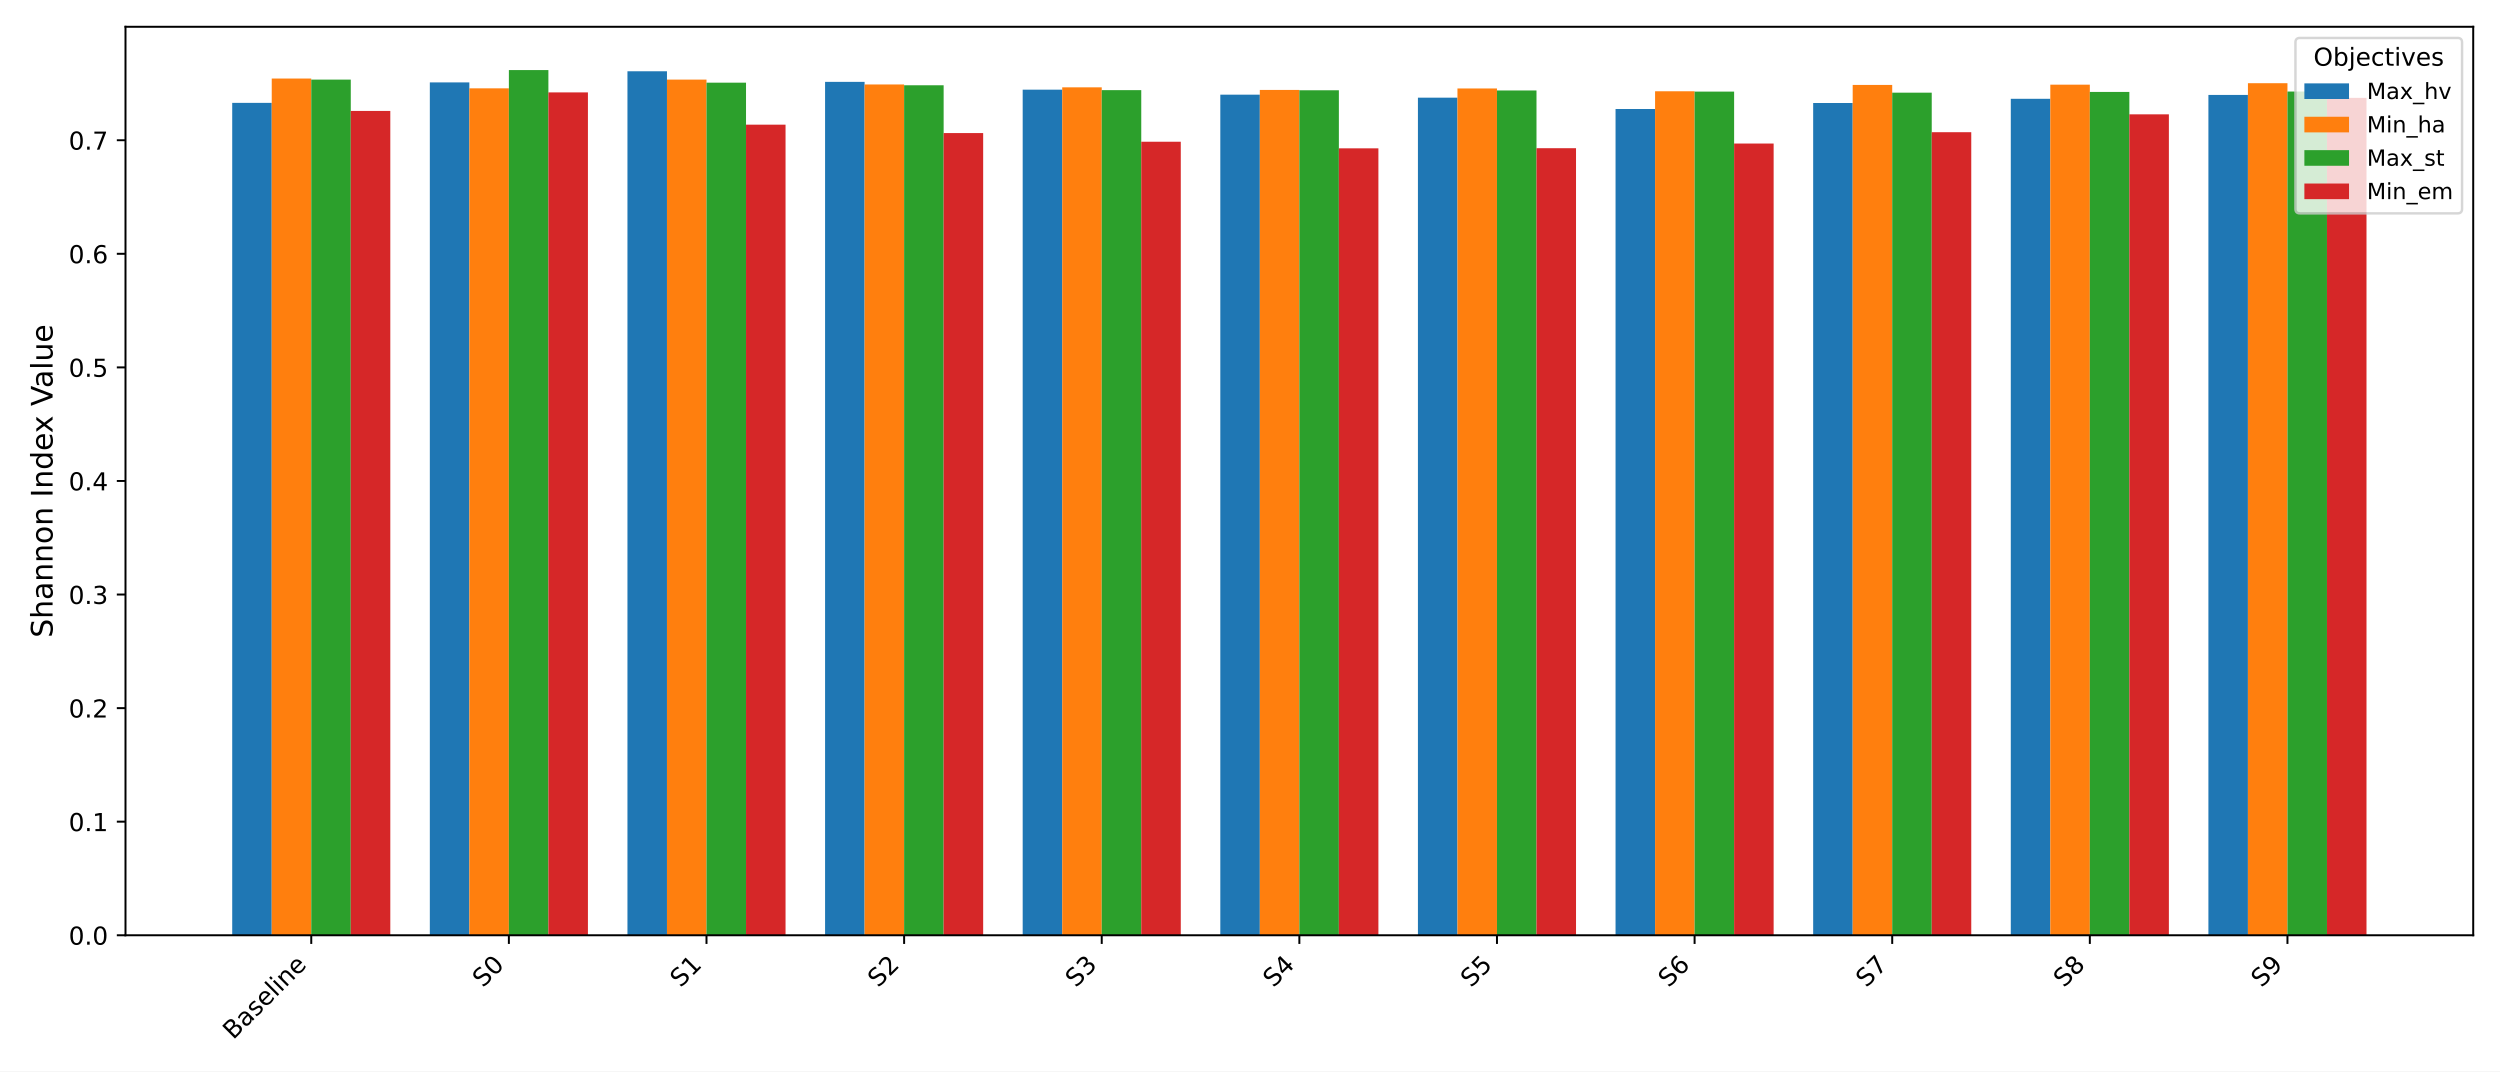
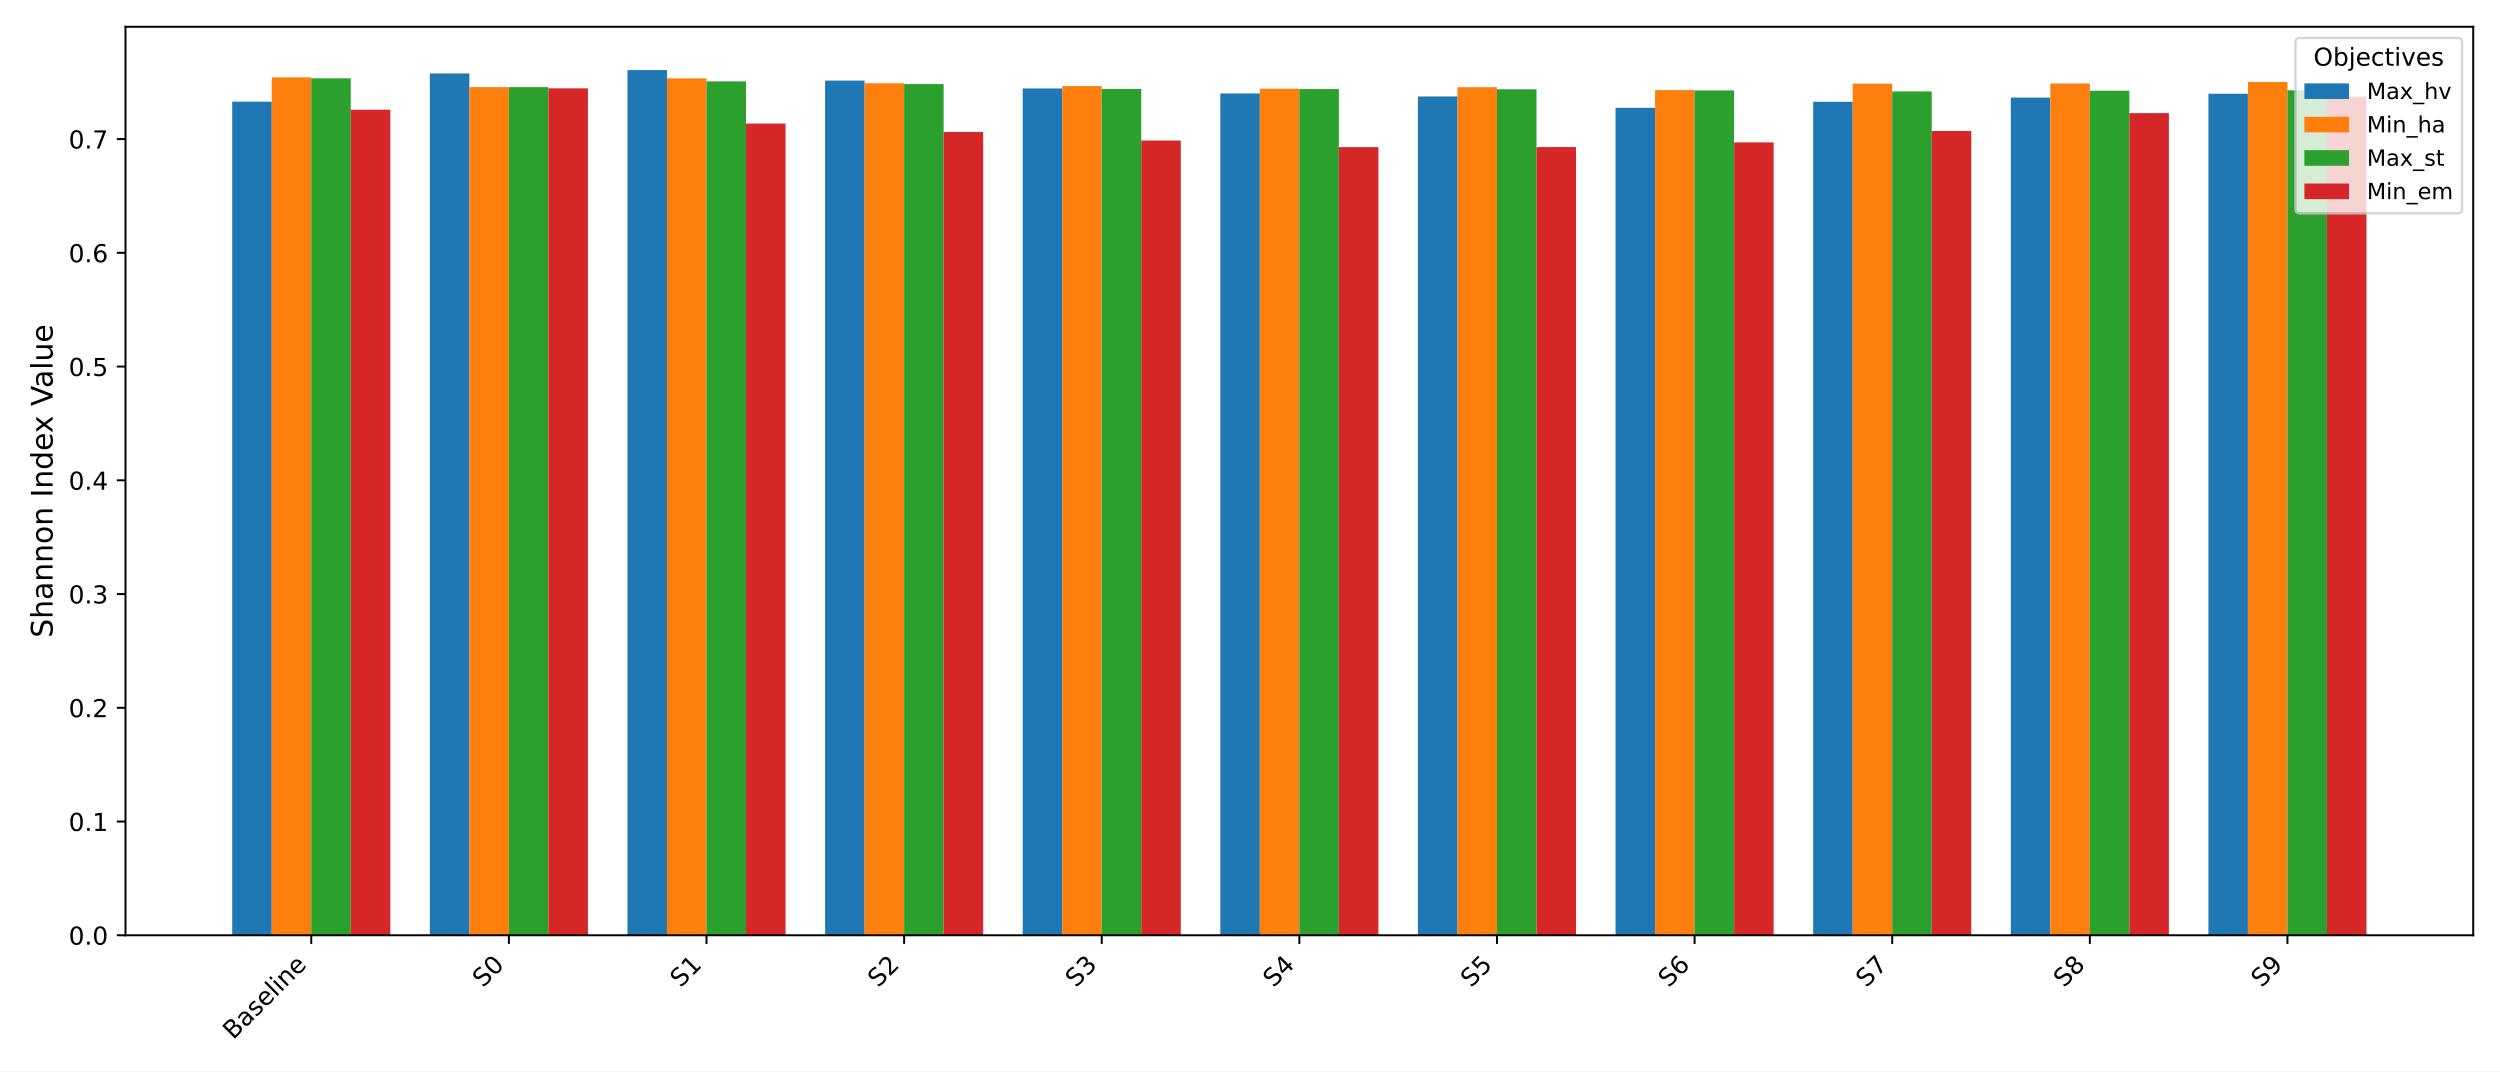
<svg xmlns="http://www.w3.org/2000/svg" xmlns:xlink="http://www.w3.org/1999/xlink" width="1008pt" height="432pt" viewBox="0 0 1008 432" version="1.1">
  <defs>
    <style type="text/css">*{stroke-linejoin: round; stroke-linecap: butt}</style>
  </defs>
  <g id="figure_1">
    <g id="patch_1">
      <path d="M 0 432  L 1008 432  L 1008 0  L 0 0  z " style="fill: #ffffff" />
    </g>
    <g id="axes_1">
      <g id="patch_2">
        <path d="M 50.6 377.098  L 997.2 377.098  L 997.2 10.8  L 50.6 10.8  z " style="fill: #ffffff" />
      </g>
      <g id="patch_3">
-         <path d="M 93.627 377.098  L 109.563 377.098  L 109.563 41.477  L 93.627 41.477  z " clip-path="url(#p4233a9329b)" style="fill: #1f77b4" />
+         <path d="M 93.627 377.098  L 109.563 377.098  L 109.563 40.992  L 93.627 40.992  z " clip-path="url(#p0d426f94df)" style="fill: #1f77b4" />
      </g>
      <g id="patch_4">
-         <path d="M 173.307 377.098  L 189.243 377.098  L 189.243 33.234  L 173.307 33.234  z " clip-path="url(#p4233a9329b)" style="fill: #1f77b4" />
+         <path d="M 173.307 377.098  L 189.243 377.098  L 189.243 29.619  L 173.307 29.619  z " clip-path="url(#p0d426f94df)" style="fill: #1f77b4" />
      </g>
      <g id="patch_5">
-         <path d="M 252.988 377.098  L 268.924 377.098  L 268.924 28.746  L 252.988 28.746  z " clip-path="url(#p4233a9329b)" style="fill: #1f77b4" />
+         <path d="M 252.988 377.098  L 268.924 377.098  L 268.924 28.243  L 252.988 28.243  z " clip-path="url(#p0d426f94df)" style="fill: #1f77b4" />
      </g>
      <g id="patch_6">
-         <path d="M 332.668 377.098  L 348.604 377.098  L 348.604 33.005  L 332.668 33.005  z " clip-path="url(#p4233a9329b)" style="fill: #1f77b4" />
+         <path d="M 332.668 377.098  L 348.604 377.098  L 348.604 32.508  L 332.668 32.508  z " clip-path="url(#p0d426f94df)" style="fill: #1f77b4" />
      </g>
      <g id="patch_7">
-         <path d="M 412.348 377.098  L 428.284 377.098  L 428.284 36.165  L 412.348 36.165  z " clip-path="url(#p4233a9329b)" style="fill: #1f77b4" />
+         <path d="M 412.348 377.098  L 428.284 377.098  L 428.284 35.672  L 412.348 35.672  z " clip-path="url(#p0d426f94df)" style="fill: #1f77b4" />
      </g>
      <g id="patch_8">
-         <path d="M 492.028 377.098  L 507.964 377.098  L 507.964 38.18  L 492.028 38.18  z " clip-path="url(#p4233a9329b)" style="fill: #1f77b4" />
+         <path d="M 492.028 377.098  L 507.964 377.098  L 507.964 37.69  L 492.028 37.69  z " clip-path="url(#p0d426f94df)" style="fill: #1f77b4" />
      </g>
      <g id="patch_9">
-         <path d="M 571.708 377.098  L 587.644 377.098  L 587.644 39.371  L 571.708 39.371  z " clip-path="url(#p4233a9329b)" style="fill: #1f77b4" />
+         <path d="M 571.708 377.098  L 587.644 377.098  L 587.644 38.882  L 571.708 38.882  z " clip-path="url(#p0d426f94df)" style="fill: #1f77b4" />
      </g>
      <g id="patch_10">
-         <path d="M 651.388 377.098  L 667.324 377.098  L 667.324 43.95  L 651.388 43.95  z " clip-path="url(#p4233a9329b)" style="fill: #1f77b4" />
+         <path d="M 651.388 377.098  L 667.324 377.098  L 667.324 43.468  L 651.388 43.468  z " clip-path="url(#p0d426f94df)" style="fill: #1f77b4" />
      </g>
      <g id="patch_11">
-         <path d="M 731.068 377.098  L 747.004 377.098  L 747.004 41.523  L 731.068 41.523  z " clip-path="url(#p4233a9329b)" style="fill: #1f77b4" />
+         <path d="M 731.068 377.098  L 747.004 377.098  L 747.004 41.038  L 731.068 41.038  z " clip-path="url(#p0d426f94df)" style="fill: #1f77b4" />
      </g>
      <g id="patch_12">
-         <path d="M 810.748 377.098  L 826.685 377.098  L 826.685 39.829  L 810.748 39.829  z " clip-path="url(#p4233a9329b)" style="fill: #1f77b4" />
+         <path d="M 810.748 377.098  L 826.685 377.098  L 826.685 39.341  L 810.748 39.341  z " clip-path="url(#p0d426f94df)" style="fill: #1f77b4" />
      </g>
      <g id="patch_13">
-         <path d="M 890.429 377.098  L 906.365 377.098  L 906.365 38.272  L 890.429 38.272  z " clip-path="url(#p4233a9329b)" style="fill: #1f77b4" />
+         <path d="M 890.429 377.098  L 906.365 377.098  L 906.365 37.782  L 890.429 37.782  z " clip-path="url(#p0d426f94df)" style="fill: #1f77b4" />
      </g>
      <g id="patch_14">
-         <path d="M 109.563 377.098  L 125.499 377.098  L 125.499 31.677  L 109.563 31.677  z " clip-path="url(#p4233a9329b)" style="fill: #ff7f0e" />
+         <path d="M 109.563 377.098  L 125.499 377.098  L 125.499 31.178  L 109.563 31.178  z " clip-path="url(#p0d426f94df)" style="fill: #ff7f0e" />
      </g>
      <g id="patch_15">
-         <path d="M 189.243 377.098  L 205.179 377.098  L 205.179 35.616  L 189.243 35.616  z " clip-path="url(#p4233a9329b)" style="fill: #ff7f0e" />
+         <path d="M 189.243 377.098  L 205.179 377.098  L 205.179 35.122  L 189.243 35.122  z " clip-path="url(#p0d426f94df)" style="fill: #ff7f0e" />
      </g>
      <g id="patch_16">
-         <path d="M 268.924 377.098  L 284.86 377.098  L 284.86 32.089  L 268.924 32.089  z " clip-path="url(#p4233a9329b)" style="fill: #ff7f0e" />
+         <path d="M 268.924 377.098  L 284.86 377.098  L 284.86 31.591  L 268.924 31.591  z " clip-path="url(#p0d426f94df)" style="fill: #ff7f0e" />
      </g>
      <g id="patch_17">
-         <path d="M 348.604 377.098  L 364.54 377.098  L 364.54 34.059  L 348.604 34.059  z " clip-path="url(#p4233a9329b)" style="fill: #ff7f0e" />
+         <path d="M 348.604 377.098  L 364.54 377.098  L 364.54 33.563  L 348.604 33.563  z " clip-path="url(#p0d426f94df)" style="fill: #ff7f0e" />
      </g>
      <g id="patch_18">
-         <path d="M 428.284 377.098  L 444.22 377.098  L 444.22 35.203  L 428.284 35.203  z " clip-path="url(#p4233a9329b)" style="fill: #ff7f0e" />
+         <path d="M 428.284 377.098  L 444.22 377.098  L 444.22 34.709  L 428.284 34.709  z " clip-path="url(#p0d426f94df)" style="fill: #ff7f0e" />
      </g>
      <g id="patch_19">
-         <path d="M 507.964 377.098  L 523.9 377.098  L 523.9 36.257  L 507.964 36.257  z " clip-path="url(#p4233a9329b)" style="fill: #ff7f0e" />
+         <path d="M 507.964 377.098  L 523.9 377.098  L 523.9 35.764  L 507.964 35.764  z " clip-path="url(#p0d426f94df)" style="fill: #ff7f0e" />
      </g>
      <g id="patch_20">
-         <path d="M 587.644 377.098  L 603.58 377.098  L 603.58 35.661  L 587.644 35.661  z " clip-path="url(#p4233a9329b)" style="fill: #ff7f0e" />
+         <path d="M 587.644 377.098  L 603.58 377.098  L 603.58 35.168  L 587.644 35.168  z " clip-path="url(#p0d426f94df)" style="fill: #ff7f0e" />
      </g>
      <g id="patch_21">
-         <path d="M 667.324 377.098  L 683.26 377.098  L 683.26 36.806  L 667.324 36.806  z " clip-path="url(#p4233a9329b)" style="fill: #ff7f0e" />
+         <path d="M 667.324 377.098  L 683.26 377.098  L 683.26 36.314  L 667.324 36.314  z " clip-path="url(#p0d426f94df)" style="fill: #ff7f0e" />
      </g>
      <g id="patch_22">
-         <path d="M 747.004 377.098  L 762.94 377.098  L 762.94 34.242  L 747.004 34.242  z " clip-path="url(#p4233a9329b)" style="fill: #ff7f0e" />
+         <path d="M 747.004 377.098  L 762.94 377.098  L 762.94 33.746  L 747.004 33.746  z " clip-path="url(#p0d426f94df)" style="fill: #ff7f0e" />
      </g>
      <g id="patch_23">
-         <path d="M 826.685 377.098  L 842.621 377.098  L 842.621 34.15  L 826.685 34.15  z " clip-path="url(#p4233a9329b)" style="fill: #ff7f0e" />
+         <path d="M 826.685 377.098  L 842.621 377.098  L 842.621 33.654  L 826.685 33.654  z " clip-path="url(#p0d426f94df)" style="fill: #ff7f0e" />
      </g>
      <g id="patch_24">
-         <path d="M 906.365 377.098  L 922.301 377.098  L 922.301 33.555  L 906.365 33.555  z " clip-path="url(#p4233a9329b)" style="fill: #ff7f0e" />
+         <path d="M 906.365 377.098  L 922.301 377.098  L 922.301 33.058  L 906.365 33.058  z " clip-path="url(#p0d426f94df)" style="fill: #ff7f0e" />
      </g>
      <g id="patch_25">
-         <path d="M 125.499 377.098  L 141.435 377.098  L 141.435 32.089  L 125.499 32.089  z " clip-path="url(#p4233a9329b)" style="fill: #2ca02c" />
+         <path d="M 125.499 377.098  L 141.435 377.098  L 141.435 31.591  L 125.499 31.591  z " clip-path="url(#p0d426f94df)" style="fill: #2ca02c" />
      </g>
      <g id="patch_26">
-         <path d="M 205.179 377.098  L 221.115 377.098  L 221.115 28.243  L 205.179 28.243  z " clip-path="url(#p4233a9329b)" style="fill: #2ca02c" />
+         <path d="M 205.179 377.098  L 221.115 377.098  L 221.115 35.122  L 205.179 35.122  z " clip-path="url(#p0d426f94df)" style="fill: #2ca02c" />
      </g>
      <g id="patch_27">
-         <path d="M 284.86 377.098  L 300.796 377.098  L 300.796 33.326  L 284.86 33.326  z " clip-path="url(#p4233a9329b)" style="fill: #2ca02c" />
+         <path d="M 284.86 377.098  L 300.796 377.098  L 300.796 32.829  L 284.86 32.829  z " clip-path="url(#p0d426f94df)" style="fill: #2ca02c" />
      </g>
      <g id="patch_28">
-         <path d="M 364.54 377.098  L 380.476 377.098  L 380.476 34.379  L 364.54 34.379  z " clip-path="url(#p4233a9329b)" style="fill: #2ca02c" />
+         <path d="M 364.54 377.098  L 380.476 377.098  L 380.476 33.884  L 364.54 33.884  z " clip-path="url(#p0d426f94df)" style="fill: #2ca02c" />
      </g>
      <g id="patch_29">
-         <path d="M 444.22 377.098  L 460.156 377.098  L 460.156 36.348  L 444.22 36.348  z " clip-path="url(#p4233a9329b)" style="fill: #2ca02c" />
+         <path d="M 444.22 377.098  L 460.156 377.098  L 460.156 35.855  L 444.22 35.855  z " clip-path="url(#p0d426f94df)" style="fill: #2ca02c" />
      </g>
      <g id="patch_30">
-         <path d="M 523.9 377.098  L 539.836 377.098  L 539.836 36.394  L 523.9 36.394  z " clip-path="url(#p4233a9329b)" style="fill: #2ca02c" />
+         <path d="M 523.9 377.098  L 539.836 377.098  L 539.836 35.901  L 523.9 35.901  z " clip-path="url(#p0d426f94df)" style="fill: #2ca02c" />
      </g>
      <g id="patch_31">
-         <path d="M 603.58 377.098  L 619.516 377.098  L 619.516 36.486  L 603.58 36.486  z " clip-path="url(#p4233a9329b)" style="fill: #2ca02c" />
+         <path d="M 603.58 377.098  L 619.516 377.098  L 619.516 35.993  L 603.58 35.993  z " clip-path="url(#p0d426f94df)" style="fill: #2ca02c" />
      </g>
      <g id="patch_32">
-         <path d="M 683.26 377.098  L 699.196 377.098  L 699.196 36.944  L 683.26 36.944  z " clip-path="url(#p4233a9329b)" style="fill: #2ca02c" />
+         <path d="M 683.26 377.098  L 699.196 377.098  L 699.196 36.452  L 683.26 36.452  z " clip-path="url(#p0d426f94df)" style="fill: #2ca02c" />
      </g>
      <g id="patch_33">
-         <path d="M 762.94 377.098  L 778.876 377.098  L 778.876 37.356  L 762.94 37.356  z " clip-path="url(#p4233a9329b)" style="fill: #2ca02c" />
+         <path d="M 762.94 377.098  L 778.876 377.098  L 778.876 36.864  L 762.94 36.864  z " clip-path="url(#p0d426f94df)" style="fill: #2ca02c" />
      </g>
      <g id="patch_34">
-         <path d="M 842.621 377.098  L 858.557 377.098  L 858.557 37.081  L 842.621 37.081  z " clip-path="url(#p4233a9329b)" style="fill: #2ca02c" />
+         <path d="M 842.621 377.098  L 858.557 377.098  L 858.557 36.589  L 842.621 36.589  z " clip-path="url(#p0d426f94df)" style="fill: #2ca02c" />
      </g>
      <g id="patch_35">
-         <path d="M 922.301 377.098  L 938.237 377.098  L 938.237 36.898  L 922.301 36.898  z " clip-path="url(#p4233a9329b)" style="fill: #2ca02c" />
+         <path d="M 922.301 377.098  L 938.237 377.098  L 938.237 36.406  L 922.301 36.406  z " clip-path="url(#p0d426f94df)" style="fill: #2ca02c" />
      </g>
      <g id="patch_36">
-         <path d="M 141.435 377.098  L 157.371 377.098  L 157.371 44.728  L 141.435 44.728  z " clip-path="url(#p4233a9329b)" style="fill: #d62728" />
+         <path d="M 141.435 377.098  L 157.371 377.098  L 157.371 44.248  L 141.435 44.248  z " clip-path="url(#p0d426f94df)" style="fill: #d62728" />
      </g>
      <g id="patch_37">
-         <path d="M 221.115 377.098  L 237.052 377.098  L 237.052 37.264  L 221.115 37.264  z " clip-path="url(#p4233a9329b)" style="fill: #d62728" />
+         <path d="M 221.115 377.098  L 237.052 377.098  L 237.052 35.626  L 221.115 35.626  z " clip-path="url(#p0d426f94df)" style="fill: #d62728" />
      </g>
      <g id="patch_38">
-         <path d="M 300.796 377.098  L 316.732 377.098  L 316.732 50.269  L 300.796 50.269  z " clip-path="url(#p4233a9329b)" style="fill: #d62728" />
+         <path d="M 300.796 377.098  L 316.732 377.098  L 316.732 49.797  L 300.796 49.797  z " clip-path="url(#p0d426f94df)" style="fill: #d62728" />
      </g>
      <g id="patch_39">
-         <path d="M 380.476 377.098  L 396.412 377.098  L 396.412 53.658  L 380.476 53.658  z " clip-path="url(#p4233a9329b)" style="fill: #d62728" />
+         <path d="M 380.476 377.098  L 396.412 377.098  L 396.412 53.19  L 380.476 53.19  z " clip-path="url(#p0d426f94df)" style="fill: #d62728" />
      </g>
      <g id="patch_40">
-         <path d="M 460.156 377.098  L 476.092 377.098  L 476.092 57.139  L 460.156 57.139  z " clip-path="url(#p4233a9329b)" style="fill: #d62728" />
+         <path d="M 460.156 377.098  L 476.092 377.098  L 476.092 56.676  L 460.156 56.676  z " clip-path="url(#p0d426f94df)" style="fill: #d62728" />
      </g>
      <g id="patch_41">
-         <path d="M 539.836 377.098  L 555.772 377.098  L 555.772 59.795  L 539.836 59.795  z " clip-path="url(#p4233a9329b)" style="fill: #d62728" />
+         <path d="M 539.836 377.098  L 555.772 377.098  L 555.772 59.336  L 539.836 59.336  z " clip-path="url(#p0d426f94df)" style="fill: #d62728" />
      </g>
      <g id="patch_42">
-         <path d="M 619.516 377.098  L 635.452 377.098  L 635.452 59.749  L 619.516 59.749  z " clip-path="url(#p4233a9329b)" style="fill: #d62728" />
+         <path d="M 619.516 377.098  L 635.452 377.098  L 635.452 59.29  L 619.516 59.29  z " clip-path="url(#p0d426f94df)" style="fill: #d62728" />
      </g>
      <g id="patch_43">
-         <path d="M 699.196 377.098  L 715.132 377.098  L 715.132 57.871  L 699.196 57.871  z " clip-path="url(#p4233a9329b)" style="fill: #d62728" />
+         <path d="M 699.196 377.098  L 715.132 377.098  L 715.132 57.41  L 699.196 57.41  z " clip-path="url(#p0d426f94df)" style="fill: #d62728" />
      </g>
      <g id="patch_44">
-         <path d="M 778.876 377.098  L 794.812 377.098  L 794.812 53.292  L 778.876 53.292  z " clip-path="url(#p4233a9329b)" style="fill: #d62728" />
+         <path d="M 778.876 377.098  L 794.812 377.098  L 794.812 52.824  L 778.876 52.824  z " clip-path="url(#p0d426f94df)" style="fill: #d62728" />
      </g>
      <g id="patch_45">
-         <path d="M 858.557 377.098  L 874.493 377.098  L 874.493 46.102  L 858.557 46.102  z " clip-path="url(#p4233a9329b)" style="fill: #d62728" />
+         <path d="M 858.557 377.098  L 874.493 377.098  L 874.493 45.624  L 858.557 45.624  z " clip-path="url(#p0d426f94df)" style="fill: #d62728" />
      </g>
      <g id="patch_46">
-         <path d="M 938.237 377.098  L 954.173 377.098  L 954.173 39.462  L 938.237 39.462  z " clip-path="url(#p4233a9329b)" style="fill: #d62728" />
+         <path d="M 938.237 377.098  L 954.173 377.098  L 954.173 38.974  L 938.237 38.974  z " clip-path="url(#p0d426f94df)" style="fill: #d62728" />
      </g>
      <g id="matplotlib.axis_1">
        <g id="xtick_1">
          <g id="line2d_1">
            <defs>
-               <path id="mbd7e73c509" d="M 0 0  L 0 3.5  " style="stroke: #000000; stroke-width: 0.8" />
+               <path id="m747e8725e6" d="M 0 0  L 0 3.5  " style="stroke: #000000; stroke-width: 0.8" />
            </defs>
            <g>
-               <use xlink:href="#mbd7e73c509" x="125.499" y="377.098" style="stroke: #000000; stroke-width: 0.8" />
+               <use xlink:href="#m747e8725e6" x="125.499" y="377.098" style="stroke: #000000; stroke-width: 0.8" />
            </g>
          </g>
          <g id="text_1">
            <g transform="translate(94.04854 419.4512) rotate(-45) scale(0.1 -0.1)">
              <defs>
                <path id="DejaVuSans-42" d="M 1259 2228  L 1259 519  L 2272 519  Q 2781 519 3026 730  Q 3272 941 3272 1375  Q 3272 1813 3026 2020  Q 2781 2228 2272 2228  L 1259 2228  z M 1259 4147  L 1259 2741  L 2194 2741  Q 2656 2741 2882 2914  Q 3109 3088 3109 3444  Q 3109 3797 2882 3972  Q 2656 4147 2194 4147  L 1259 4147  z M 628 4666  L 2241 4666  Q 2963 4666 3353 4366  Q 3744 4066 3744 3513  Q 3744 3084 3544 2831  Q 3344 2578 2956 2516  Q 3422 2416 3680 2098  Q 3938 1781 3938 1306  Q 3938 681 3513 340  Q 3088 0 2303 0  L 628 0  L 628 4666  z " transform="scale(0.015625)" />
                <path id="DejaVuSans-61" d="M 2194 1759  Q 1497 1759 1228 1600  Q 959 1441 959 1056  Q 959 750 1161 570  Q 1363 391 1709 391  Q 2188 391 2477 730  Q 2766 1069 2766 1631  L 2766 1759  L 2194 1759  z M 3341 1997  L 3341 0  L 2766 0  L 2766 531  Q 2569 213 2275 61  Q 1981 -91 1556 -91  Q 1019 -91 701 211  Q 384 513 384 1019  Q 384 1609 779 1909  Q 1175 2209 1959 2209  L 2766 2209  L 2766 2266  Q 2766 2663 2505 2880  Q 2244 3097 1772 3097  Q 1472 3097 1187 3025  Q 903 2953 641 2809  L 641 3341  Q 956 3463 1253 3523  Q 1550 3584 1831 3584  Q 2591 3584 2966 3190  Q 3341 2797 3341 1997  z " transform="scale(0.015625)" />
                <path id="DejaVuSans-73" d="M 2834 3397  L 2834 2853  Q 2591 2978 2328 3040  Q 2066 3103 1784 3103  Q 1356 3103 1142 2972  Q 928 2841 928 2578  Q 928 2378 1081 2264  Q 1234 2150 1697 2047  L 1894 2003  Q 2506 1872 2764 1633  Q 3022 1394 3022 966  Q 3022 478 2636 193  Q 2250 -91 1575 -91  Q 1294 -91 989 -36  Q 684 19 347 128  L 347 722  Q 666 556 975 473  Q 1284 391 1588 391  Q 1994 391 2212 530  Q 2431 669 2431 922  Q 2431 1156 2273 1281  Q 2116 1406 1581 1522  L 1381 1569  Q 847 1681 609 1914  Q 372 2147 372 2553  Q 372 3047 722 3315  Q 1072 3584 1716 3584  Q 2034 3584 2315 3537  Q 2597 3491 2834 3397  z " transform="scale(0.015625)" />
                <path id="DejaVuSans-65" d="M 3597 1894  L 3597 1613  L 953 1613  Q 991 1019 1311 708  Q 1631 397 2203 397  Q 2534 397 2845 478  Q 3156 559 3463 722  L 3463 178  Q 3153 47 2828 -22  Q 2503 -91 2169 -91  Q 1331 -91 842 396  Q 353 884 353 1716  Q 353 2575 817 3079  Q 1281 3584 2069 3584  Q 2775 3584 3186 3129  Q 3597 2675 3597 1894  z M 3022 2063  Q 3016 2534 2758 2815  Q 2500 3097 2075 3097  Q 1594 3097 1305 2825  Q 1016 2553 972 2059  L 3022 2063  z " transform="scale(0.015625)" />
                <path id="DejaVuSans-6c" d="M 603 4863  L 1178 4863  L 1178 0  L 603 0  L 603 4863  z " transform="scale(0.015625)" />
                <path id="DejaVuSans-69" d="M 603 3500  L 1178 3500  L 1178 0  L 603 0  L 603 3500  z M 603 4863  L 1178 4863  L 1178 4134  L 603 4134  L 603 4863  z " transform="scale(0.015625)" />
                <path id="DejaVuSans-6e" d="M 3513 2113  L 3513 0  L 2938 0  L 2938 2094  Q 2938 2591 2744 2837  Q 2550 3084 2163 3084  Q 1697 3084 1428 2787  Q 1159 2491 1159 1978  L 1159 0  L 581 0  L 581 3500  L 1159 3500  L 1159 2956  Q 1366 3272 1645 3428  Q 1925 3584 2291 3584  Q 2894 3584 3203 3211  Q 3513 2838 3513 2113  z " transform="scale(0.015625)" />
              </defs>
              <use xlink:href="#DejaVuSans-42" />
              <use xlink:href="#DejaVuSans-61" x="68.604" />
              <use xlink:href="#DejaVuSans-73" x="129.883" />
              <use xlink:href="#DejaVuSans-65" x="181.982" />
              <use xlink:href="#DejaVuSans-6c" x="243.506" />
              <use xlink:href="#DejaVuSans-69" x="271.289" />
              <use xlink:href="#DejaVuSans-6e" x="299.072" />
              <use xlink:href="#DejaVuSans-65" x="362.451" />
            </g>
          </g>
        </g>
        <g id="xtick_2">
          <g id="line2d_2">
            <g>
-               <use xlink:href="#mbd7e73c509" x="205.179" y="377.098" style="stroke: #000000; stroke-width: 0.8" />
+               <use xlink:href="#m747e8725e6" x="205.179" y="377.098" style="stroke: #000000; stroke-width: 0.8" />
            </g>
          </g>
          <g id="text_2">
            <g transform="translate(194.7209 398.459) rotate(-45) scale(0.1 -0.1)">
              <defs>
                <path id="DejaVuSans-53" d="M 3425 4513  L 3425 3897  Q 3066 4069 2747 4153  Q 2428 4238 2131 4238  Q 1616 4238 1336 4038  Q 1056 3838 1056 3469  Q 1056 3159 1242 3001  Q 1428 2844 1947 2747  L 2328 2669  Q 3034 2534 3370 2195  Q 3706 1856 3706 1288  Q 3706 609 3251 259  Q 2797 -91 1919 -91  Q 1588 -91 1214 -16  Q 841 59 441 206  L 441 856  Q 825 641 1194 531  Q 1563 422 1919 422  Q 2459 422 2753 634  Q 3047 847 3047 1241  Q 3047 1584 2836 1778  Q 2625 1972 2144 2069  L 1759 2144  Q 1053 2284 737 2584  Q 422 2884 422 3419  Q 422 4038 858 4394  Q 1294 4750 2059 4750  Q 2388 4750 2728 4690  Q 3069 4631 3425 4513  z " transform="scale(0.015625)" />
                <path id="DejaVuSans-30" d="M 2034 4250  Q 1547 4250 1301 3770  Q 1056 3291 1056 2328  Q 1056 1369 1301 889  Q 1547 409 2034 409  Q 2525 409 2770 889  Q 3016 1369 3016 2328  Q 3016 3291 2770 3770  Q 2525 4250 2034 4250  z M 2034 4750  Q 2819 4750 3233 4129  Q 3647 3509 3647 2328  Q 3647 1150 3233 529  Q 2819 -91 2034 -91  Q 1250 -91 836 529  Q 422 1150 422 2328  Q 422 3509 836 4129  Q 1250 4750 2034 4750  z " transform="scale(0.015625)" />
              </defs>
              <use xlink:href="#DejaVuSans-53" />
              <use xlink:href="#DejaVuSans-30" x="63.477" />
            </g>
          </g>
        </g>
        <g id="xtick_3">
          <g id="line2d_3">
            <g>
-               <use xlink:href="#mbd7e73c509" x="284.86" y="377.098" style="stroke: #000000; stroke-width: 0.8" />
+               <use xlink:href="#m747e8725e6" x="284.86" y="377.098" style="stroke: #000000; stroke-width: 0.8" />
            </g>
          </g>
          <g id="text_3">
            <g transform="translate(274.401 398.459) rotate(-45) scale(0.1 -0.1)">
              <defs>
                <path id="DejaVuSans-31" d="M 794 531  L 1825 531  L 1825 4091  L 703 3866  L 703 4441  L 1819 4666  L 2450 4666  L 2450 531  L 3481 531  L 3481 0  L 794 0  L 794 531  z " transform="scale(0.015625)" />
              </defs>
              <use xlink:href="#DejaVuSans-53" />
              <use xlink:href="#DejaVuSans-31" x="63.477" />
            </g>
          </g>
        </g>
        <g id="xtick_4">
          <g id="line2d_4">
            <g>
-               <use xlink:href="#mbd7e73c509" x="364.54" y="377.098" style="stroke: #000000; stroke-width: 0.8" />
+               <use xlink:href="#m747e8725e6" x="364.54" y="377.098" style="stroke: #000000; stroke-width: 0.8" />
            </g>
          </g>
          <g id="text_4">
            <g transform="translate(354.0812 398.459) rotate(-45) scale(0.1 -0.1)">
              <defs>
                <path id="DejaVuSans-32" d="M 1228 531  L 3431 531  L 3431 0  L 469 0  L 469 531  Q 828 903 1448 1529  Q 2069 2156 2228 2338  Q 2531 2678 2651 2914  Q 2772 3150 2772 3378  Q 2772 3750 2511 3984  Q 2250 4219 1831 4219  Q 1534 4219 1204 4116  Q 875 4013 500 3803  L 500 4441  Q 881 4594 1212 4672  Q 1544 4750 1819 4750  Q 2544 4750 2975 4387  Q 3406 4025 3406 3419  Q 3406 3131 3298 2873  Q 3191 2616 2906 2266  Q 2828 2175 2409 1742  Q 1991 1309 1228 531  z " transform="scale(0.015625)" />
              </defs>
              <use xlink:href="#DejaVuSans-53" />
              <use xlink:href="#DejaVuSans-32" x="63.477" />
            </g>
          </g>
        </g>
        <g id="xtick_5">
          <g id="line2d_5">
            <g>
-               <use xlink:href="#mbd7e73c509" x="444.22" y="377.098" style="stroke: #000000; stroke-width: 0.8" />
+               <use xlink:href="#m747e8725e6" x="444.22" y="377.098" style="stroke: #000000; stroke-width: 0.8" />
            </g>
          </g>
          <g id="text_5">
            <g transform="translate(433.7613 398.459) rotate(-45) scale(0.1 -0.1)">
              <defs>
                <path id="DejaVuSans-33" d="M 2597 2516  Q 3050 2419 3304 2112  Q 3559 1806 3559 1356  Q 3559 666 3084 287  Q 2609 -91 1734 -91  Q 1441 -91 1130 -33  Q 819 25 488 141  L 488 750  Q 750 597 1062 519  Q 1375 441 1716 441  Q 2309 441 2620 675  Q 2931 909 2931 1356  Q 2931 1769 2642 2001  Q 2353 2234 1838 2234  L 1294 2234  L 1294 2753  L 1863 2753  Q 2328 2753 2575 2939  Q 2822 3125 2822 3475  Q 2822 3834 2567 4026  Q 2313 4219 1838 4219  Q 1578 4219 1281 4162  Q 984 4106 628 3988  L 628 4550  Q 988 4650 1302 4700  Q 1616 4750 1894 4750  Q 2613 4750 3031 4423  Q 3450 4097 3450 3541  Q 3450 3153 3228 2886  Q 3006 2619 2597 2516  z " transform="scale(0.015625)" />
              </defs>
              <use xlink:href="#DejaVuSans-53" />
              <use xlink:href="#DejaVuSans-33" x="63.477" />
            </g>
          </g>
        </g>
        <g id="xtick_6">
          <g id="line2d_6">
            <g>
-               <use xlink:href="#mbd7e73c509" x="523.9" y="377.098" style="stroke: #000000; stroke-width: 0.8" />
+               <use xlink:href="#m747e8725e6" x="523.9" y="377.098" style="stroke: #000000; stroke-width: 0.8" />
            </g>
          </g>
          <g id="text_6">
            <g transform="translate(513.4414 398.459) rotate(-45) scale(0.1 -0.1)">
              <defs>
                <path id="DejaVuSans-34" d="M 2419 4116  L 825 1625  L 2419 1625  L 2419 4116  z M 2253 4666  L 3047 4666  L 3047 1625  L 3713 1625  L 3713 1100  L 3047 1100  L 3047 0  L 2419 0  L 2419 1100  L 313 1100  L 313 1709  L 2253 4666  z " transform="scale(0.015625)" />
              </defs>
              <use xlink:href="#DejaVuSans-53" />
              <use xlink:href="#DejaVuSans-34" x="63.477" />
            </g>
          </g>
        </g>
        <g id="xtick_7">
          <g id="line2d_7">
            <g>
-               <use xlink:href="#mbd7e73c509" x="603.58" y="377.098" style="stroke: #000000; stroke-width: 0.8" />
+               <use xlink:href="#m747e8725e6" x="603.58" y="377.098" style="stroke: #000000; stroke-width: 0.8" />
            </g>
          </g>
          <g id="text_7">
            <g transform="translate(593.1216 398.459) rotate(-45) scale(0.1 -0.1)">
              <defs>
                <path id="DejaVuSans-35" d="M 691 4666  L 3169 4666  L 3169 4134  L 1269 4134  L 1269 2991  Q 1406 3038 1543 3061  Q 1681 3084 1819 3084  Q 2600 3084 3056 2656  Q 3513 2228 3513 1497  Q 3513 744 3044 326  Q 2575 -91 1722 -91  Q 1428 -91 1123 -41  Q 819 9 494 109  L 494 744  Q 775 591 1075 516  Q 1375 441 1709 441  Q 2250 441 2565 725  Q 2881 1009 2881 1497  Q 2881 1984 2565 2268  Q 2250 2553 1709 2553  Q 1456 2553 1204 2497  Q 953 2441 691 2322  L 691 4666  z " transform="scale(0.015625)" />
              </defs>
              <use xlink:href="#DejaVuSans-53" />
              <use xlink:href="#DejaVuSans-35" x="63.477" />
            </g>
          </g>
        </g>
        <g id="xtick_8">
          <g id="line2d_8">
            <g>
-               <use xlink:href="#mbd7e73c509" x="683.26" y="377.098" style="stroke: #000000; stroke-width: 0.8" />
+               <use xlink:href="#m747e8725e6" x="683.26" y="377.098" style="stroke: #000000; stroke-width: 0.8" />
            </g>
          </g>
          <g id="text_8">
            <g transform="translate(672.8017 398.459) rotate(-45) scale(0.1 -0.1)">
              <defs>
                <path id="DejaVuSans-36" d="M 2113 2584  Q 1688 2584 1439 2293  Q 1191 2003 1191 1497  Q 1191 994 1439 701  Q 1688 409 2113 409  Q 2538 409 2786 701  Q 3034 994 3034 1497  Q 3034 2003 2786 2293  Q 2538 2584 2113 2584  z M 3366 4563  L 3366 3988  Q 3128 4100 2886 4159  Q 2644 4219 2406 4219  Q 1781 4219 1451 3797  Q 1122 3375 1075 2522  Q 1259 2794 1537 2939  Q 1816 3084 2150 3084  Q 2853 3084 3261 2657  Q 3669 2231 3669 1497  Q 3669 778 3244 343  Q 2819 -91 2113 -91  Q 1303 -91 875 529  Q 447 1150 447 2328  Q 447 3434 972 4092  Q 1497 4750 2381 4750  Q 2619 4750 2861 4703  Q 3103 4656 3366 4563  z " transform="scale(0.015625)" />
              </defs>
              <use xlink:href="#DejaVuSans-53" />
              <use xlink:href="#DejaVuSans-36" x="63.477" />
            </g>
          </g>
        </g>
        <g id="xtick_9">
          <g id="line2d_9">
            <g>
-               <use xlink:href="#mbd7e73c509" x="762.94" y="377.098" style="stroke: #000000; stroke-width: 0.8" />
+               <use xlink:href="#m747e8725e6" x="762.94" y="377.098" style="stroke: #000000; stroke-width: 0.8" />
            </g>
          </g>
          <g id="text_9">
            <g transform="translate(752.4819 398.459) rotate(-45) scale(0.1 -0.1)">
              <defs>
                <path id="DejaVuSans-37" d="M 525 4666  L 3525 4666  L 3525 4397  L 1831 0  L 1172 0  L 2766 4134  L 525 4134  L 525 4666  z " transform="scale(0.015625)" />
              </defs>
              <use xlink:href="#DejaVuSans-53" />
              <use xlink:href="#DejaVuSans-37" x="63.477" />
            </g>
          </g>
        </g>
        <g id="xtick_10">
          <g id="line2d_10">
            <g>
-               <use xlink:href="#mbd7e73c509" x="842.621" y="377.098" style="stroke: #000000; stroke-width: 0.8" />
+               <use xlink:href="#m747e8725e6" x="842.621" y="377.098" style="stroke: #000000; stroke-width: 0.8" />
            </g>
          </g>
          <g id="text_10">
            <g transform="translate(832.162 398.459) rotate(-45) scale(0.1 -0.1)">
              <defs>
                <path id="DejaVuSans-38" d="M 2034 2216  Q 1584 2216 1326 1975  Q 1069 1734 1069 1313  Q 1069 891 1326 650  Q 1584 409 2034 409  Q 2484 409 2743 651  Q 3003 894 3003 1313  Q 3003 1734 2745 1975  Q 2488 2216 2034 2216  z M 1403 2484  Q 997 2584 770 2862  Q 544 3141 544 3541  Q 544 4100 942 4425  Q 1341 4750 2034 4750  Q 2731 4750 3128 4425  Q 3525 4100 3525 3541  Q 3525 3141 3298 2862  Q 3072 2584 2669 2484  Q 3125 2378 3379 2068  Q 3634 1759 3634 1313  Q 3634 634 3220 271  Q 2806 -91 2034 -91  Q 1263 -91 848 271  Q 434 634 434 1313  Q 434 1759 690 2068  Q 947 2378 1403 2484  z M 1172 3481  Q 1172 3119 1398 2916  Q 1625 2713 2034 2713  Q 2441 2713 2670 2916  Q 2900 3119 2900 3481  Q 2900 3844 2670 4047  Q 2441 4250 2034 4250  Q 1625 4250 1398 4047  Q 1172 3844 1172 3481  z " transform="scale(0.015625)" />
              </defs>
              <use xlink:href="#DejaVuSans-53" />
              <use xlink:href="#DejaVuSans-38" x="63.477" />
            </g>
          </g>
        </g>
        <g id="xtick_11">
          <g id="line2d_11">
            <g>
-               <use xlink:href="#mbd7e73c509" x="922.301" y="377.098" style="stroke: #000000; stroke-width: 0.8" />
+               <use xlink:href="#m747e8725e6" x="922.301" y="377.098" style="stroke: #000000; stroke-width: 0.8" />
            </g>
          </g>
          <g id="text_11">
            <g transform="translate(911.8421 398.459) rotate(-45) scale(0.1 -0.1)">
              <defs>
                <path id="DejaVuSans-39" d="M 703 97  L 703 672  Q 941 559 1184 500  Q 1428 441 1663 441  Q 2288 441 2617 861  Q 2947 1281 2994 2138  Q 2813 1869 2534 1725  Q 2256 1581 1919 1581  Q 1219 1581 811 2004  Q 403 2428 403 3163  Q 403 3881 828 4315  Q 1253 4750 1959 4750  Q 2769 4750 3195 4129  Q 3622 3509 3622 2328  Q 3622 1225 3098 567  Q 2575 -91 1691 -91  Q 1453 -91 1209 -44  Q 966 3 703 97  z M 1959 2075  Q 2384 2075 2632 2365  Q 2881 2656 2881 3163  Q 2881 3666 2632 3958  Q 2384 4250 1959 4250  Q 1534 4250 1286 3958  Q 1038 3666 1038 3163  Q 1038 2656 1286 2365  Q 1534 2075 1959 2075  z " transform="scale(0.015625)" />
              </defs>
              <use xlink:href="#DejaVuSans-53" />
              <use xlink:href="#DejaVuSans-39" x="63.477" />
            </g>
          </g>
        </g>
      </g>
      <g id="matplotlib.axis_2">
        <g id="ytick_1">
          <g id="line2d_12">
            <defs>
-               <path id="m497e55a0c7" d="M 0 0  L -3.5 0  " style="stroke: #000000; stroke-width: 0.8" />
+               <path id="m25acdba4ee" d="M 0 0  L -3.5 0  " style="stroke: #000000; stroke-width: 0.8" />
            </defs>
            <g>
-               <use xlink:href="#m497e55a0c7" x="50.6" y="377.098" style="stroke: #000000; stroke-width: 0.8" />
+               <use xlink:href="#m25acdba4ee" x="50.6" y="377.098" style="stroke: #000000; stroke-width: 0.8" />
            </g>
          </g>
          <g id="text_12">
            <g transform="translate(27.69687 380.8973) scale(0.1 -0.1)">
              <defs>
                <path id="DejaVuSans-2e" d="M 684 794  L 1344 794  L 1344 0  L 684 0  L 684 794  z " transform="scale(0.015625)" />
              </defs>
              <use xlink:href="#DejaVuSans-30" />
              <use xlink:href="#DejaVuSans-2e" x="63.623" />
              <use xlink:href="#DejaVuSans-30" x="95.41" />
            </g>
          </g>
        </g>
        <g id="ytick_2">
          <g id="line2d_13">
            <g>
-               <use xlink:href="#m497e55a0c7" x="50.6" y="331.305" style="stroke: #000000; stroke-width: 0.8" />
+               <use xlink:href="#m25acdba4ee" x="50.6" y="331.238" style="stroke: #000000; stroke-width: 0.8" />
            </g>
          </g>
          <g id="text_13">
-             <g transform="translate(27.69687 335.1038) scale(0.1 -0.1)">
+             <g transform="translate(27.69687 335.0375) scale(0.1 -0.1)">
              <use xlink:href="#DejaVuSans-30" />
              <use xlink:href="#DejaVuSans-2e" x="63.623" />
              <use xlink:href="#DejaVuSans-31" x="95.41" />
            </g>
          </g>
        </g>
        <g id="ytick_3">
          <g id="line2d_14">
            <g>
-               <use xlink:href="#m497e55a0c7" x="50.6" y="285.511" style="stroke: #000000; stroke-width: 0.8" />
+               <use xlink:href="#m25acdba4ee" x="50.6" y="285.379" style="stroke: #000000; stroke-width: 0.8" />
            </g>
          </g>
          <g id="text_14">
-             <g transform="translate(27.69687 289.3102) scale(0.1 -0.1)">
+             <g transform="translate(27.69687 289.1778) scale(0.1 -0.1)">
              <use xlink:href="#DejaVuSans-30" />
              <use xlink:href="#DejaVuSans-2e" x="63.623" />
              <use xlink:href="#DejaVuSans-32" x="95.41" />
            </g>
          </g>
        </g>
        <g id="ytick_4">
          <g id="line2d_15">
            <g>
-               <use xlink:href="#m497e55a0c7" x="50.6" y="239.717" style="stroke: #000000; stroke-width: 0.8" />
+               <use xlink:href="#m25acdba4ee" x="50.6" y="239.519" style="stroke: #000000; stroke-width: 0.8" />
            </g>
          </g>
          <g id="text_15">
-             <g transform="translate(27.69687 243.5166) scale(0.1 -0.1)">
+             <g transform="translate(27.69687 243.318) scale(0.1 -0.1)">
              <use xlink:href="#DejaVuSans-30" />
              <use xlink:href="#DejaVuSans-2e" x="63.623" />
              <use xlink:href="#DejaVuSans-33" x="95.41" />
            </g>
          </g>
        </g>
        <g id="ytick_5">
          <g id="line2d_16">
            <g>
-               <use xlink:href="#m497e55a0c7" x="50.6" y="193.924" style="stroke: #000000; stroke-width: 0.8" />
+               <use xlink:href="#m25acdba4ee" x="50.6" y="193.659" style="stroke: #000000; stroke-width: 0.8" />
            </g>
          </g>
          <g id="text_16">
-             <g transform="translate(27.69687 197.7231) scale(0.1 -0.1)">
+             <g transform="translate(27.69687 197.4582) scale(0.1 -0.1)">
              <use xlink:href="#DejaVuSans-30" />
              <use xlink:href="#DejaVuSans-2e" x="63.623" />
              <use xlink:href="#DejaVuSans-34" x="95.41" />
            </g>
          </g>
        </g>
        <g id="ytick_6">
          <g id="line2d_17">
            <g>
-               <use xlink:href="#m497e55a0c7" x="50.6" y="148.13" style="stroke: #000000; stroke-width: 0.8" />
+               <use xlink:href="#m25acdba4ee" x="50.6" y="147.799" style="stroke: #000000; stroke-width: 0.8" />
            </g>
          </g>
          <g id="text_17">
-             <g transform="translate(27.69687 151.9295) scale(0.1 -0.1)">
+             <g transform="translate(27.69687 151.5984) scale(0.1 -0.1)">
              <use xlink:href="#DejaVuSans-30" />
              <use xlink:href="#DejaVuSans-2e" x="63.623" />
              <use xlink:href="#DejaVuSans-35" x="95.41" />
            </g>
          </g>
        </g>
        <g id="ytick_7">
          <g id="line2d_18">
            <g>
-               <use xlink:href="#m497e55a0c7" x="50.6" y="102.337" style="stroke: #000000; stroke-width: 0.8" />
+               <use xlink:href="#m25acdba4ee" x="50.6" y="101.939" style="stroke: #000000; stroke-width: 0.8" />
            </g>
          </g>
          <g id="text_18">
-             <g transform="translate(27.69687 106.136) scale(0.1 -0.1)">
+             <g transform="translate(27.69687 105.7387) scale(0.1 -0.1)">
              <use xlink:href="#DejaVuSans-30" />
              <use xlink:href="#DejaVuSans-2e" x="63.623" />
              <use xlink:href="#DejaVuSans-36" x="95.41" />
            </g>
          </g>
        </g>
        <g id="ytick_8">
          <g id="line2d_19">
            <g>
-               <use xlink:href="#m497e55a0c7" x="50.6" y="56.543" style="stroke: #000000; stroke-width: 0.8" />
+               <use xlink:href="#m25acdba4ee" x="50.6" y="56.08" style="stroke: #000000; stroke-width: 0.8" />
            </g>
          </g>
          <g id="text_19">
-             <g transform="translate(27.69687 60.34241) scale(0.1 -0.1)">
+             <g transform="translate(27.69687 59.87887) scale(0.1 -0.1)">
              <use xlink:href="#DejaVuSans-30" />
              <use xlink:href="#DejaVuSans-2e" x="63.623" />
              <use xlink:href="#DejaVuSans-37" x="95.41" />
            </g>
          </g>
        </g>
        <g id="text_20">
          <g transform="translate(21.20125 257.1272) rotate(-90) scale(0.12 -0.12)">
            <defs>
              <path id="DejaVuSans-68" d="M 3513 2113  L 3513 0  L 2938 0  L 2938 2094  Q 2938 2591 2744 2837  Q 2550 3084 2163 3084  Q 1697 3084 1428 2787  Q 1159 2491 1159 1978  L 1159 0  L 581 0  L 581 4863  L 1159 4863  L 1159 2956  Q 1366 3272 1645 3428  Q 1925 3584 2291 3584  Q 2894 3584 3203 3211  Q 3513 2838 3513 2113  z " transform="scale(0.015625)" />
              <path id="DejaVuSans-6f" d="M 1959 3097  Q 1497 3097 1228 2736  Q 959 2375 959 1747  Q 959 1119 1226 758  Q 1494 397 1959 397  Q 2419 397 2687 759  Q 2956 1122 2956 1747  Q 2956 2369 2687 2733  Q 2419 3097 1959 3097  z M 1959 3584  Q 2709 3584 3137 3096  Q 3566 2609 3566 1747  Q 3566 888 3137 398  Q 2709 -91 1959 -91  Q 1206 -91 779 398  Q 353 888 353 1747  Q 353 2609 779 3096  Q 1206 3584 1959 3584  z " transform="scale(0.015625)" />
              <path id="DejaVuSans-20" transform="scale(0.015625)" />
              <path id="DejaVuSans-49" d="M 628 4666  L 1259 4666  L 1259 0  L 628 0  L 628 4666  z " transform="scale(0.015625)" />
              <path id="DejaVuSans-64" d="M 2906 2969  L 2906 4863  L 3481 4863  L 3481 0  L 2906 0  L 2906 525  Q 2725 213 2448 61  Q 2172 -91 1784 -91  Q 1150 -91 751 415  Q 353 922 353 1747  Q 353 2572 751 3078  Q 1150 3584 1784 3584  Q 2172 3584 2448 3432  Q 2725 3281 2906 2969  z M 947 1747  Q 947 1113 1208 752  Q 1469 391 1925 391  Q 2381 391 2643 752  Q 2906 1113 2906 1747  Q 2906 2381 2643 2742  Q 2381 3103 1925 3103  Q 1469 3103 1208 2742  Q 947 2381 947 1747  z " transform="scale(0.015625)" />
              <path id="DejaVuSans-78" d="M 3513 3500  L 2247 1797  L 3578 0  L 2900 0  L 1881 1375  L 863 0  L 184 0  L 1544 1831  L 300 3500  L 978 3500  L 1906 2253  L 2834 3500  L 3513 3500  z " transform="scale(0.015625)" />
              <path id="DejaVuSans-56" d="M 1831 0  L 50 4666  L 709 4666  L 2188 738  L 3669 4666  L 4325 4666  L 2547 0  L 1831 0  z " transform="scale(0.015625)" />
              <path id="DejaVuSans-75" d="M 544 1381  L 544 3500  L 1119 3500  L 1119 1403  Q 1119 906 1312 657  Q 1506 409 1894 409  Q 2359 409 2629 706  Q 2900 1003 2900 1516  L 2900 3500  L 3475 3500  L 3475 0  L 2900 0  L 2900 538  Q 2691 219 2414 64  Q 2138 -91 1772 -91  Q 1169 -91 856 284  Q 544 659 544 1381  z M 1991 3584  L 1991 3584  z " transform="scale(0.015625)" />
            </defs>
            <use xlink:href="#DejaVuSans-53" />
            <use xlink:href="#DejaVuSans-68" x="63.477" />
            <use xlink:href="#DejaVuSans-61" x="126.855" />
            <use xlink:href="#DejaVuSans-6e" x="188.135" />
            <use xlink:href="#DejaVuSans-6e" x="251.514" />
            <use xlink:href="#DejaVuSans-6f" x="314.893" />
            <use xlink:href="#DejaVuSans-6e" x="376.074" />
            <use xlink:href="#DejaVuSans-20" x="439.453" />
            <use xlink:href="#DejaVuSans-49" x="471.24" />
            <use xlink:href="#DejaVuSans-6e" x="500.732" />
            <use xlink:href="#DejaVuSans-64" x="564.111" />
            <use xlink:href="#DejaVuSans-65" x="627.588" />
            <use xlink:href="#DejaVuSans-78" x="687.361" />
            <use xlink:href="#DejaVuSans-20" x="746.541" />
            <use xlink:href="#DejaVuSans-56" x="778.328" />
            <use xlink:href="#DejaVuSans-61" x="838.986" />
            <use xlink:href="#DejaVuSans-6c" x="900.266" />
            <use xlink:href="#DejaVuSans-75" x="928.049" />
            <use xlink:href="#DejaVuSans-65" x="991.428" />
          </g>
        </g>
      </g>
      <g id="patch_47">
        <path d="M 50.6 377.098  L 50.6 10.8  " style="fill: none; stroke: #000000; stroke-width: 0.8; stroke-linejoin: miter; stroke-linecap: square" />
      </g>
      <g id="patch_48">
        <path d="M 997.2 377.098  L 997.2 10.8  " style="fill: none; stroke: #000000; stroke-width: 0.8; stroke-linejoin: miter; stroke-linecap: square" />
      </g>
      <g id="patch_49">
        <path d="M 50.6 377.098  L 997.2 377.098  " style="fill: none; stroke: #000000; stroke-width: 0.8; stroke-linejoin: miter; stroke-linecap: square" />
      </g>
      <g id="patch_50">
        <path d="M 50.6 10.8  L 997.2 10.8  " style="fill: none; stroke: #000000; stroke-width: 0.8; stroke-linejoin: miter; stroke-linecap: square" />
      </g>
      <g id="legend_1">
        <g id="patch_51">
          <path d="M 927.326 86.021  L 990.9 86.021  Q 992.7 86.021 992.7 84.221  L 992.7 17.1  Q 992.7 15.3 990.9 15.3  L 927.326 15.3  Q 925.526 15.3 925.526 17.1  L 925.526 84.221  Q 925.526 86.021 927.326 86.021  z " style="fill: #ffffff; opacity: 0.8; stroke: #cccccc; stroke-linejoin: miter" />
        </g>
        <g id="text_21">
          <g transform="translate(932.7983 26.49844) scale(0.1 -0.1)">
            <defs>
              <path id="DejaVuSans-4f" d="M 2522 4238  Q 1834 4238 1429 3725  Q 1025 3213 1025 2328  Q 1025 1447 1429 934  Q 1834 422 2522 422  Q 3209 422 3611 934  Q 4013 1447 4013 2328  Q 4013 3213 3611 3725  Q 3209 4238 2522 4238  z M 2522 4750  Q 3503 4750 4090 4092  Q 4678 3434 4678 2328  Q 4678 1225 4090 567  Q 3503 -91 2522 -91  Q 1538 -91 948 565  Q 359 1222 359 2328  Q 359 3434 948 4092  Q 1538 4750 2522 4750  z " transform="scale(0.015625)" />
              <path id="DejaVuSans-62" d="M 3116 1747  Q 3116 2381 2855 2742  Q 2594 3103 2138 3103  Q 1681 3103 1420 2742  Q 1159 2381 1159 1747  Q 1159 1113 1420 752  Q 1681 391 2138 391  Q 2594 391 2855 752  Q 3116 1113 3116 1747  z M 1159 2969  Q 1341 3281 1617 3432  Q 1894 3584 2278 3584  Q 2916 3584 3314 3078  Q 3713 2572 3713 1747  Q 3713 922 3314 415  Q 2916 -91 2278 -91  Q 1894 -91 1617 61  Q 1341 213 1159 525  L 1159 0  L 581 0  L 581 4863  L 1159 4863  L 1159 2969  z " transform="scale(0.015625)" />
              <path id="DejaVuSans-6a" d="M 603 3500  L 1178 3500  L 1178 -63  Q 1178 -731 923 -1031  Q 669 -1331 103 -1331  L -116 -1331  L -116 -844  L 38 -844  Q 366 -844 484 -692  Q 603 -541 603 -63  L 603 3500  z M 603 4863  L 1178 4863  L 1178 4134  L 603 4134  L 603 4863  z " transform="scale(0.015625)" />
              <path id="DejaVuSans-63" d="M 3122 3366  L 3122 2828  Q 2878 2963 2633 3030  Q 2388 3097 2138 3097  Q 1578 3097 1268 2742  Q 959 2388 959 1747  Q 959 1106 1268 751  Q 1578 397 2138 397  Q 2388 397 2633 464  Q 2878 531 3122 666  L 3122 134  Q 2881 22 2623 -34  Q 2366 -91 2075 -91  Q 1284 -91 818 406  Q 353 903 353 1747  Q 353 2603 823 3093  Q 1294 3584 2113 3584  Q 2378 3584 2631 3529  Q 2884 3475 3122 3366  z " transform="scale(0.015625)" />
              <path id="DejaVuSans-74" d="M 1172 4494  L 1172 3500  L 2356 3500  L 2356 3053  L 1172 3053  L 1172 1153  Q 1172 725 1289 603  Q 1406 481 1766 481  L 2356 481  L 2356 0  L 1766 0  Q 1100 0 847 248  Q 594 497 594 1153  L 594 3053  L 172 3053  L 172 3500  L 594 3500  L 594 4494  L 1172 4494  z " transform="scale(0.015625)" />
              <path id="DejaVuSans-76" d="M 191 3500  L 800 3500  L 1894 563  L 2988 3500  L 3597 3500  L 2284 0  L 1503 0  L 191 3500  z " transform="scale(0.015625)" />
            </defs>
            <use xlink:href="#DejaVuSans-4f" />
            <use xlink:href="#DejaVuSans-62" x="78.711" />
            <use xlink:href="#DejaVuSans-6a" x="142.188" />
            <use xlink:href="#DejaVuSans-65" x="169.971" />
            <use xlink:href="#DejaVuSans-63" x="231.494" />
            <use xlink:href="#DejaVuSans-74" x="286.475" />
            <use xlink:href="#DejaVuSans-69" x="325.684" />
            <use xlink:href="#DejaVuSans-76" x="353.467" />
            <use xlink:href="#DejaVuSans-65" x="412.646" />
            <use xlink:href="#DejaVuSans-73" x="474.17" />
          </g>
        </g>
        <g id="patch_52">
          <path d="M 929.126 39.917  L 947.126 39.917  L 947.126 33.617  L 929.126 33.617  z " style="fill: #1f77b4" />
        </g>
        <g id="text_22">
          <g transform="translate(954.3262 39.91672) scale(0.09 -0.09)">
            <defs>
              <path id="DejaVuSans-4d" d="M 628 4666  L 1569 4666  L 2759 1491  L 3956 4666  L 4897 4666  L 4897 0  L 4281 0  L 4281 4097  L 3078 897  L 2444 897  L 1241 4097  L 1241 0  L 628 0  L 628 4666  z " transform="scale(0.015625)" />
              <path id="DejaVuSans-5f" d="M 3263 -1063  L 3263 -1509  L -63 -1509  L -63 -1063  L 3263 -1063  z " transform="scale(0.015625)" />
            </defs>
            <use xlink:href="#DejaVuSans-4d" />
            <use xlink:href="#DejaVuSans-61" x="86.279" />
            <use xlink:href="#DejaVuSans-78" x="147.559" />
            <use xlink:href="#DejaVuSans-5f" x="206.738" />
            <use xlink:href="#DejaVuSans-68" x="256.738" />
            <use xlink:href="#DejaVuSans-76" x="320.117" />
          </g>
        </g>
        <g id="patch_53">
          <path d="M 929.126 53.377  L 947.126 53.377  L 947.126 47.077  L 929.126 47.077  z " style="fill: #ff7f0e" />
        </g>
        <g id="text_23">
          <g transform="translate(954.3262 53.37734) scale(0.09 -0.09)">
            <use xlink:href="#DejaVuSans-4d" />
            <use xlink:href="#DejaVuSans-69" x="86.279" />
            <use xlink:href="#DejaVuSans-6e" x="114.062" />
            <use xlink:href="#DejaVuSans-5f" x="177.441" />
            <use xlink:href="#DejaVuSans-68" x="227.441" />
            <use xlink:href="#DejaVuSans-61" x="290.82" />
          </g>
        </g>
        <g id="patch_54">
          <path d="M 929.126 66.838  L 947.126 66.838  L 947.126 60.538  L 929.126 60.538  z " style="fill: #2ca02c" />
        </g>
        <g id="text_24">
          <g transform="translate(954.3262 66.83797) scale(0.09 -0.09)">
            <use xlink:href="#DejaVuSans-4d" />
            <use xlink:href="#DejaVuSans-61" x="86.279" />
            <use xlink:href="#DejaVuSans-78" x="147.559" />
            <use xlink:href="#DejaVuSans-5f" x="206.738" />
            <use xlink:href="#DejaVuSans-73" x="256.738" />
            <use xlink:href="#DejaVuSans-74" x="308.838" />
          </g>
        </g>
        <g id="patch_55">
          <path d="M 929.126 80.299  L 947.126 80.299  L 947.126 73.999  L 929.126 73.999  z " style="fill: #d62728" />
        </g>
        <g id="text_25">
          <g transform="translate(954.3262 80.29859) scale(0.09 -0.09)">
            <defs>
              <path id="DejaVuSans-6d" d="M 3328 2828  Q 3544 3216 3844 3400  Q 4144 3584 4550 3584  Q 5097 3584 5394 3201  Q 5691 2819 5691 2113  L 5691 0  L 5113 0  L 5113 2094  Q 5113 2597 4934 2840  Q 4756 3084 4391 3084  Q 3944 3084 3684 2787  Q 3425 2491 3425 1978  L 3425 0  L 2847 0  L 2847 2094  Q 2847 2600 2669 2842  Q 2491 3084 2119 3084  Q 1678 3084 1418 2786  Q 1159 2488 1159 1978  L 1159 0  L 581 0  L 581 3500  L 1159 3500  L 1159 2956  Q 1356 3278 1631 3431  Q 1906 3584 2284 3584  Q 2666 3584 2933 3390  Q 3200 3197 3328 2828  z " transform="scale(0.015625)" />
            </defs>
            <use xlink:href="#DejaVuSans-4d" />
            <use xlink:href="#DejaVuSans-69" x="86.279" />
            <use xlink:href="#DejaVuSans-6e" x="114.062" />
            <use xlink:href="#DejaVuSans-5f" x="177.441" />
            <use xlink:href="#DejaVuSans-65" x="227.441" />
            <use xlink:href="#DejaVuSans-6d" x="288.965" />
          </g>
        </g>
      </g>
    </g>
  </g>
  <defs>
-     <clipPath id="p4233a9329b">
+     <clipPath id="p0d426f94df">
      <rect x="50.6" y="10.8" width="946.6" height="366.298" />
    </clipPath>
  </defs>
</svg>
